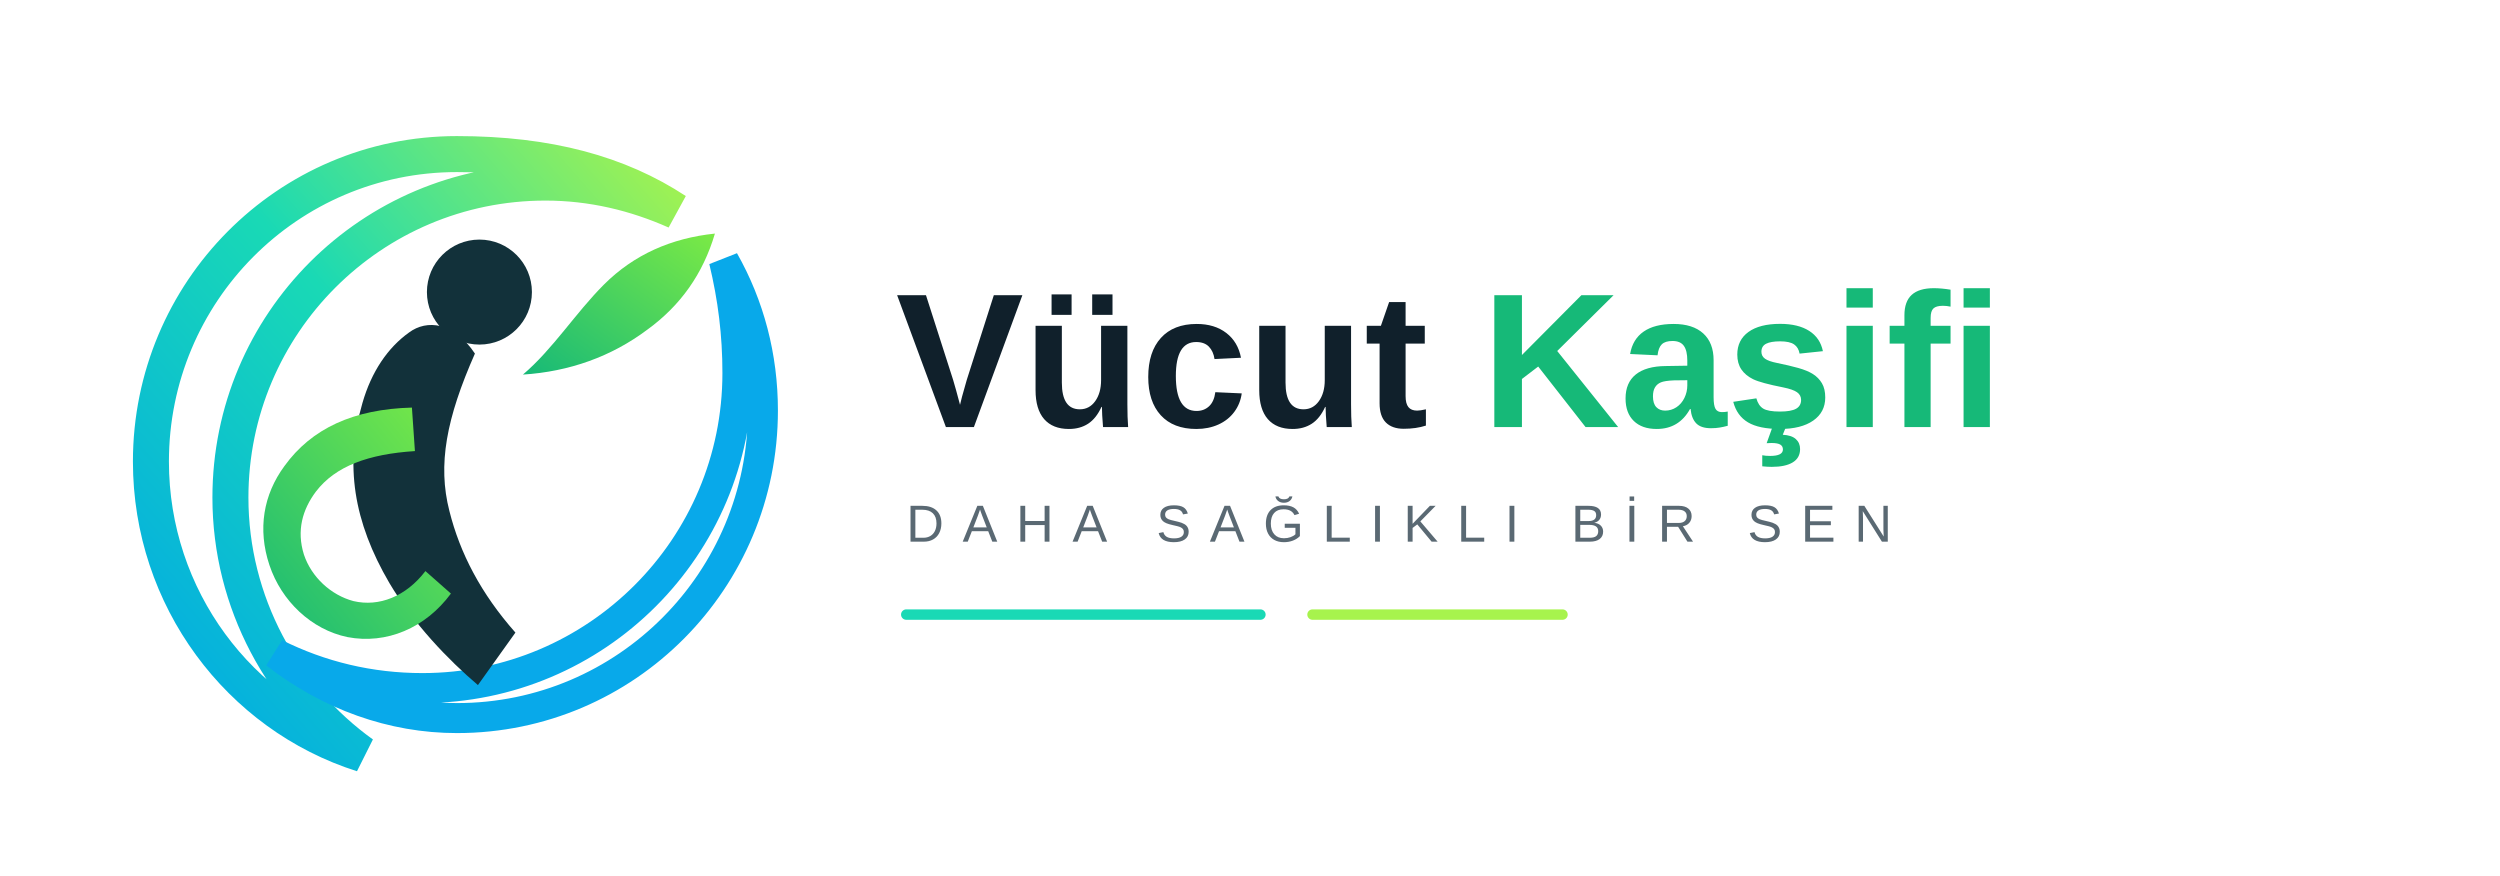
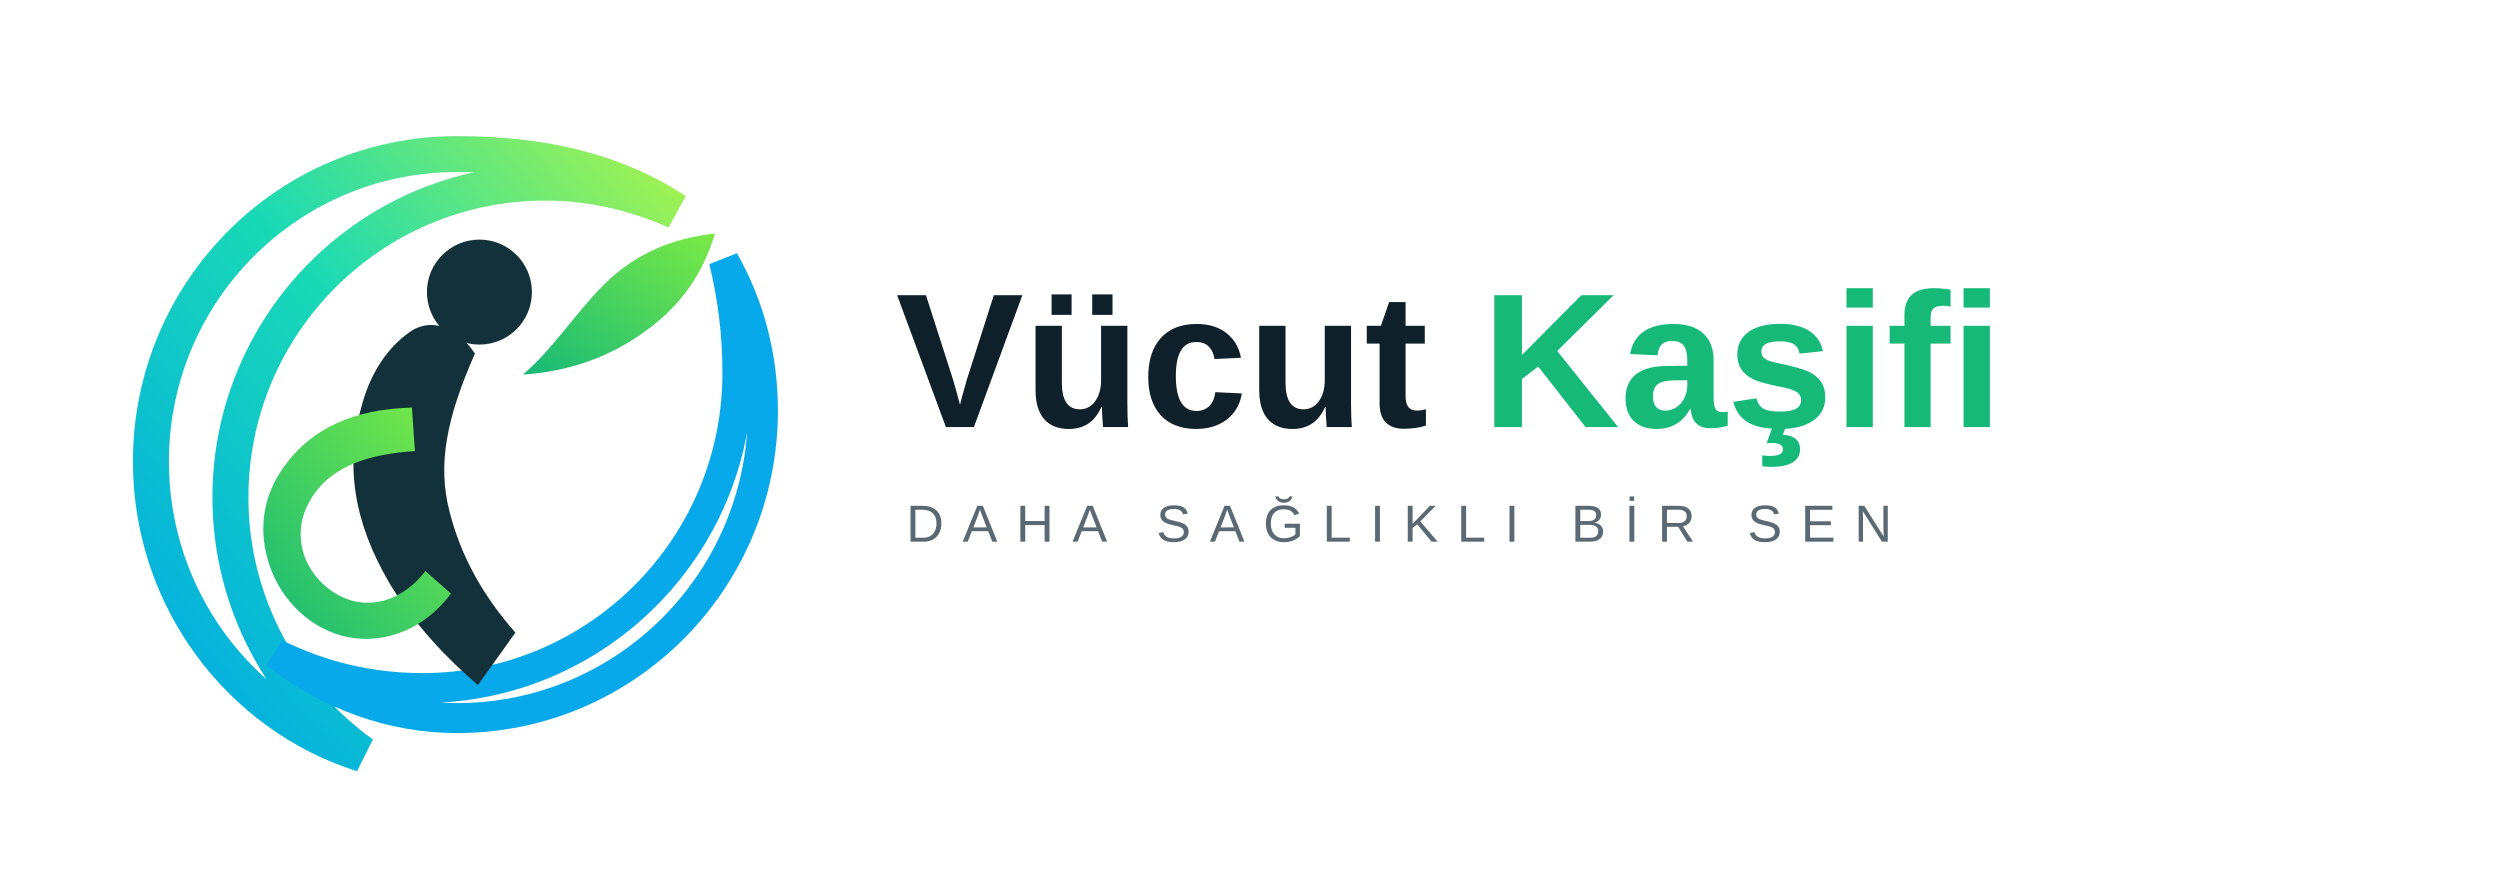
<svg xmlns="http://www.w3.org/2000/svg" viewBox="0 0 1200 420">
  <defs>
    <linearGradient id="ring" x1="0" y1="1" x2="1" y2="0">
      <stop stop-color="#00A7E8" />
      <stop offset=".55" stop-color="#19D9B5" />
      <stop offset="1" stop-color="#A7F34D" />
    </linearGradient>
    <linearGradient id="leaf" x1="0" y1="1" x2="1" y2="0">
      <stop stop-color="#16B978" />
      <stop offset="1" stop-color="#7BEA45" />
    </linearGradient>
  </defs>
  <g transform="translate(35 25) scale(.72)">
    <path d="M256 68c-113 0-204 92-204 205 0 91 59 169 141 195-53-38-88-101-88-171 0-116 94-210 210-210 31 0 60 7 87 19-38-25-85-38-146-38z" fill="none" stroke="url(#ring)" stroke-width="24" stroke-linecap="round" />
    <path d="M256 444c113 0 204-92 204-205 0-36-9-70-26-100 6 25 9 49 9 75 0 116-94 210-210 210-35 0-68-8-98-23 36 28 78 43 121 43z" fill="none" stroke="#08A9EA" stroke-width="20" stroke-linecap="round" />
    <circle cx="271" cy="160" r="35" fill="#12313A" />
    <path d="M268 201c-19 43-25 74-17 105 7 28 21 55 44 81l-25 35c-20-17-43-41-59-68-24-41-30-79-18-120 6-21 17-37 31-47 12-9 30-7 44 14z" fill="#12313A" />
    <path d="M226 237c-39 1-67 14-85 39-14 19-18 42-10 66 8 24 28 43 52 48 26 5 52-6 69-29l-17-15c-13 17-31 24-48 20-15-4-28-16-33-31-5-16-1-30 8-42 13-17 35-25 66-27l-2-29z" fill="url(#leaf)" />
    <path d="M300 215c31-2 59-12 83-30 22-16 37-37 45-64-29 3-54 14-74 34-19 19-34 43-54 60z" fill="url(#leaf)" />
  </g>
  <text x="430" y="205" font-family="Arial, Helvetica, sans-serif" font-size="92" font-weight="800" fill="#10202B">Vücut <tspan fill="#16B978">Kaşifi</tspan>
  </text>
  <text x="435" y="260" font-family="Arial, Helvetica, sans-serif" font-size="25" letter-spacing="9" fill="#5A6973">DAHA SAĞLIKLI BİR SEN</text>
-   <path d="M435 295h170" stroke="#19D9B5" stroke-width="5" stroke-linecap="round" />
-   <path d="M630 295h120" stroke="#A7F34D" stroke-width="5" stroke-linecap="round" />
</svg>
